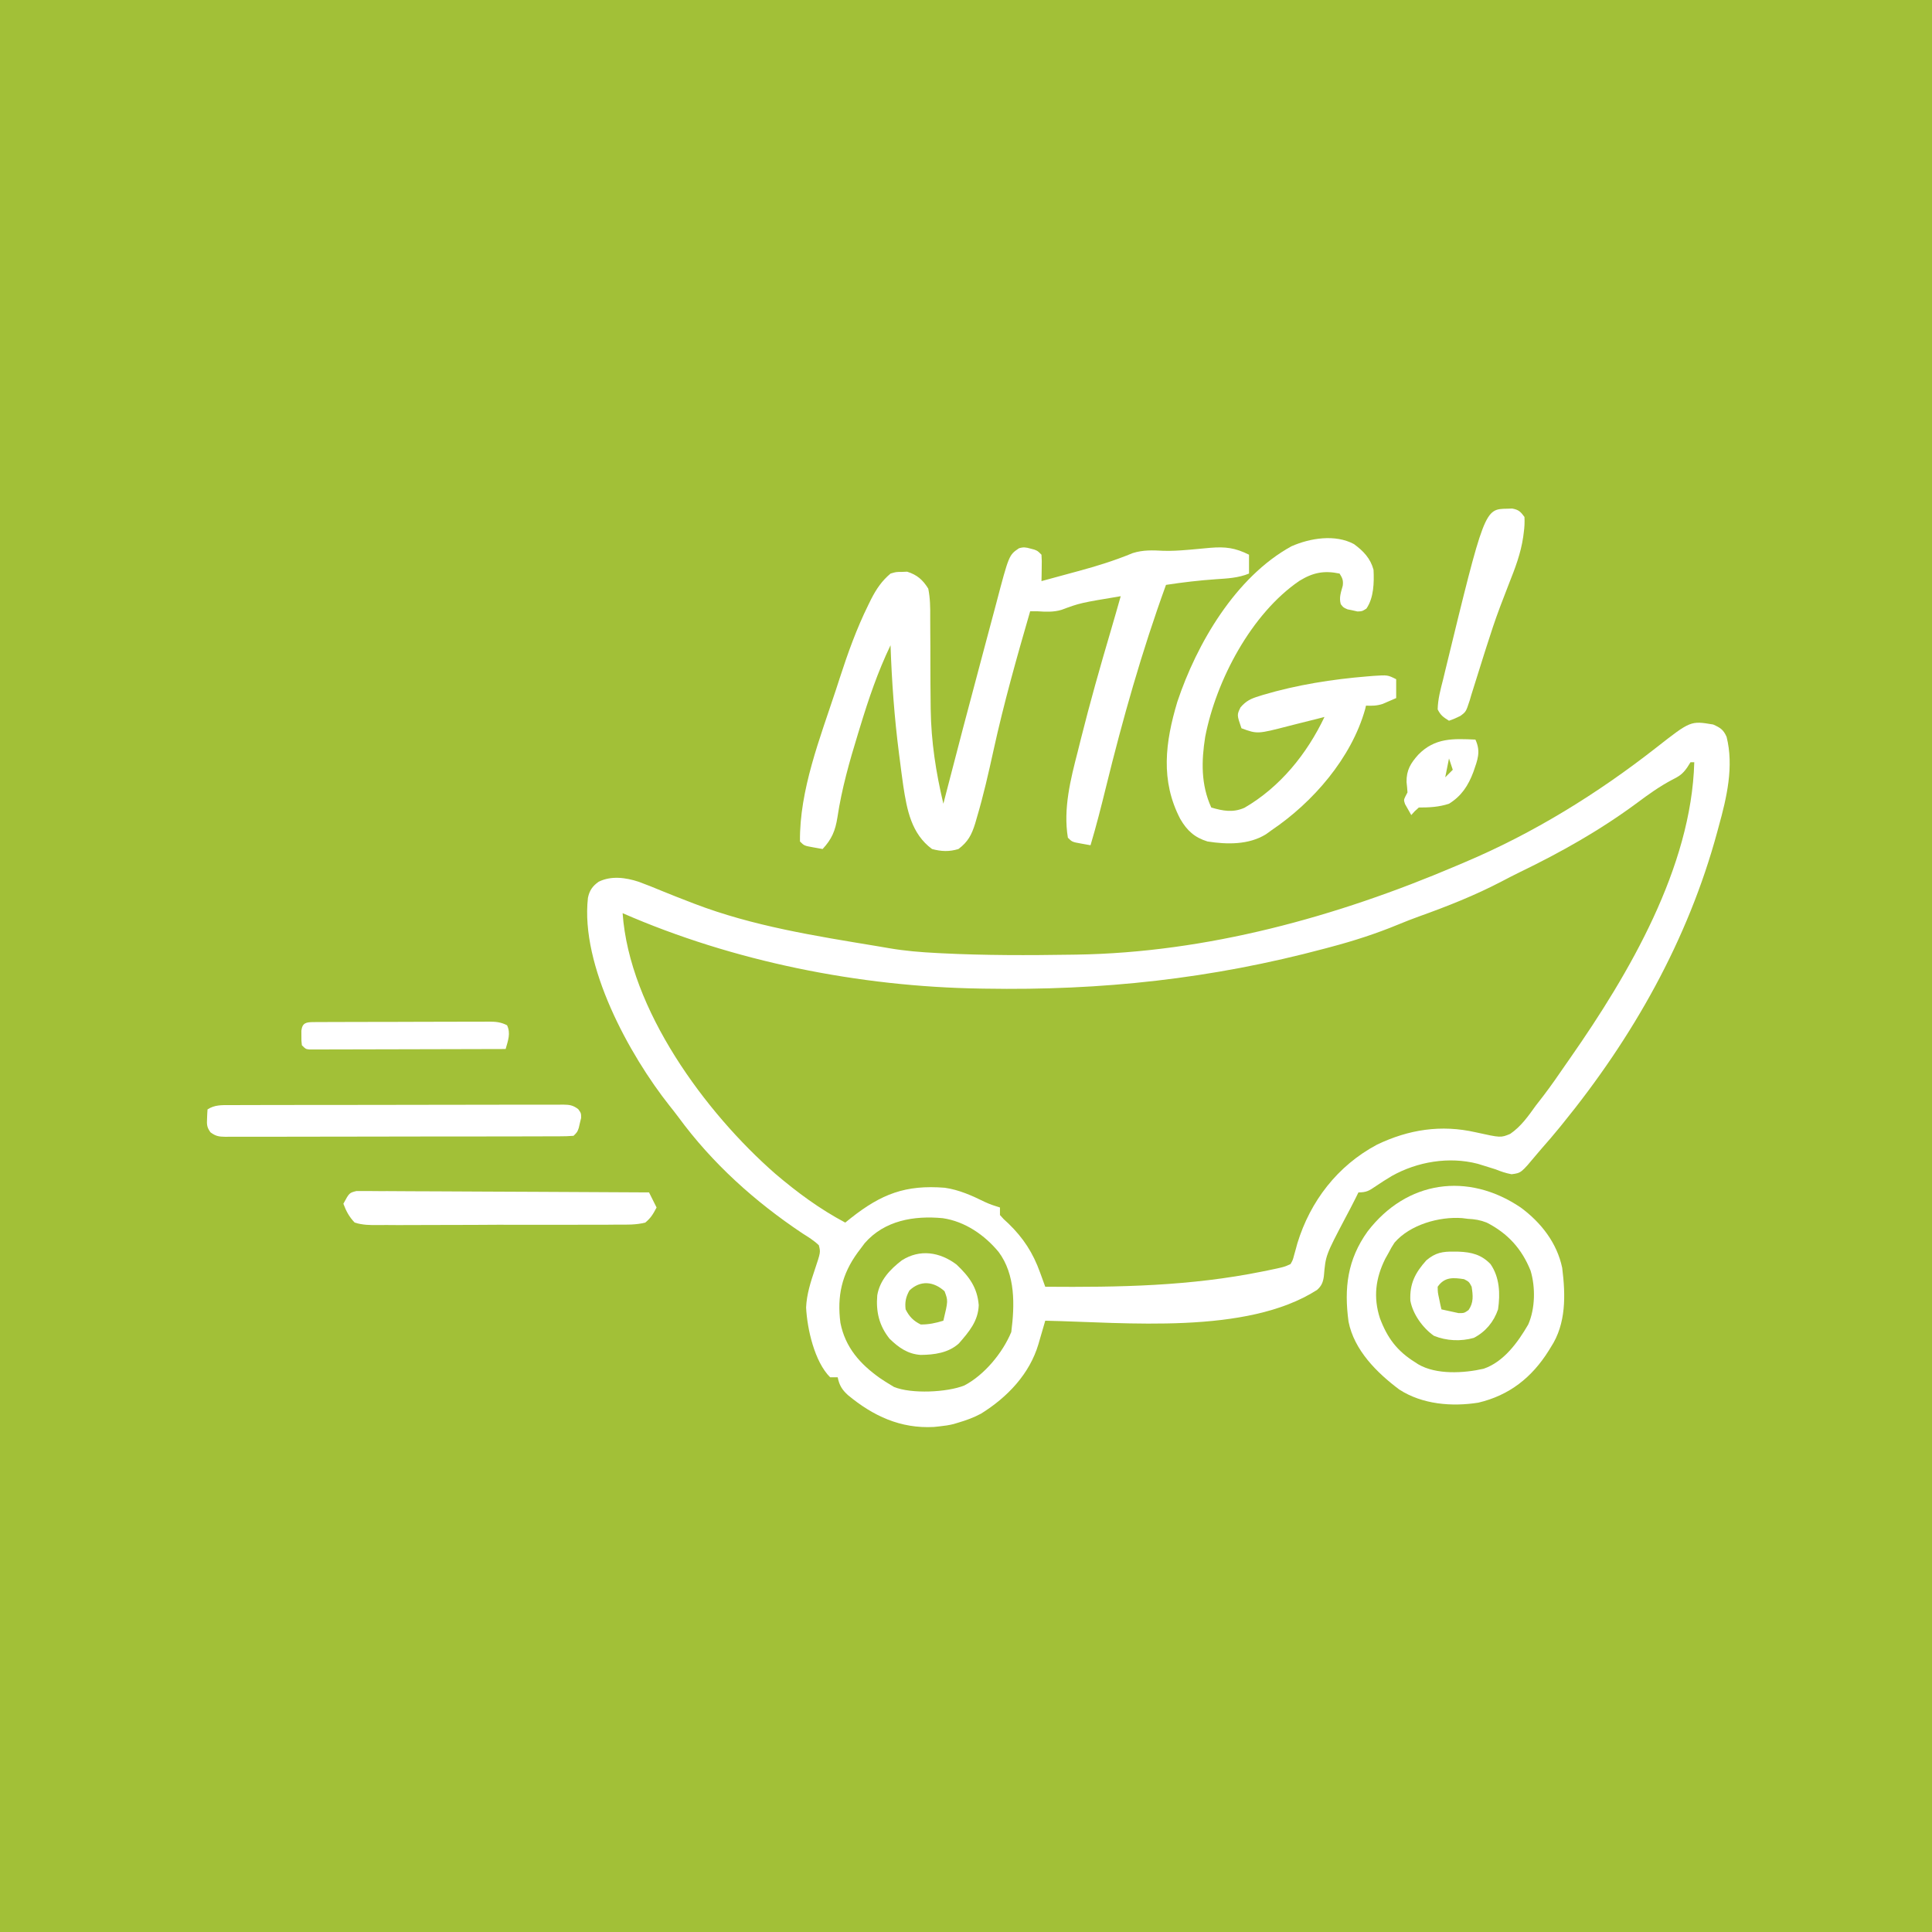
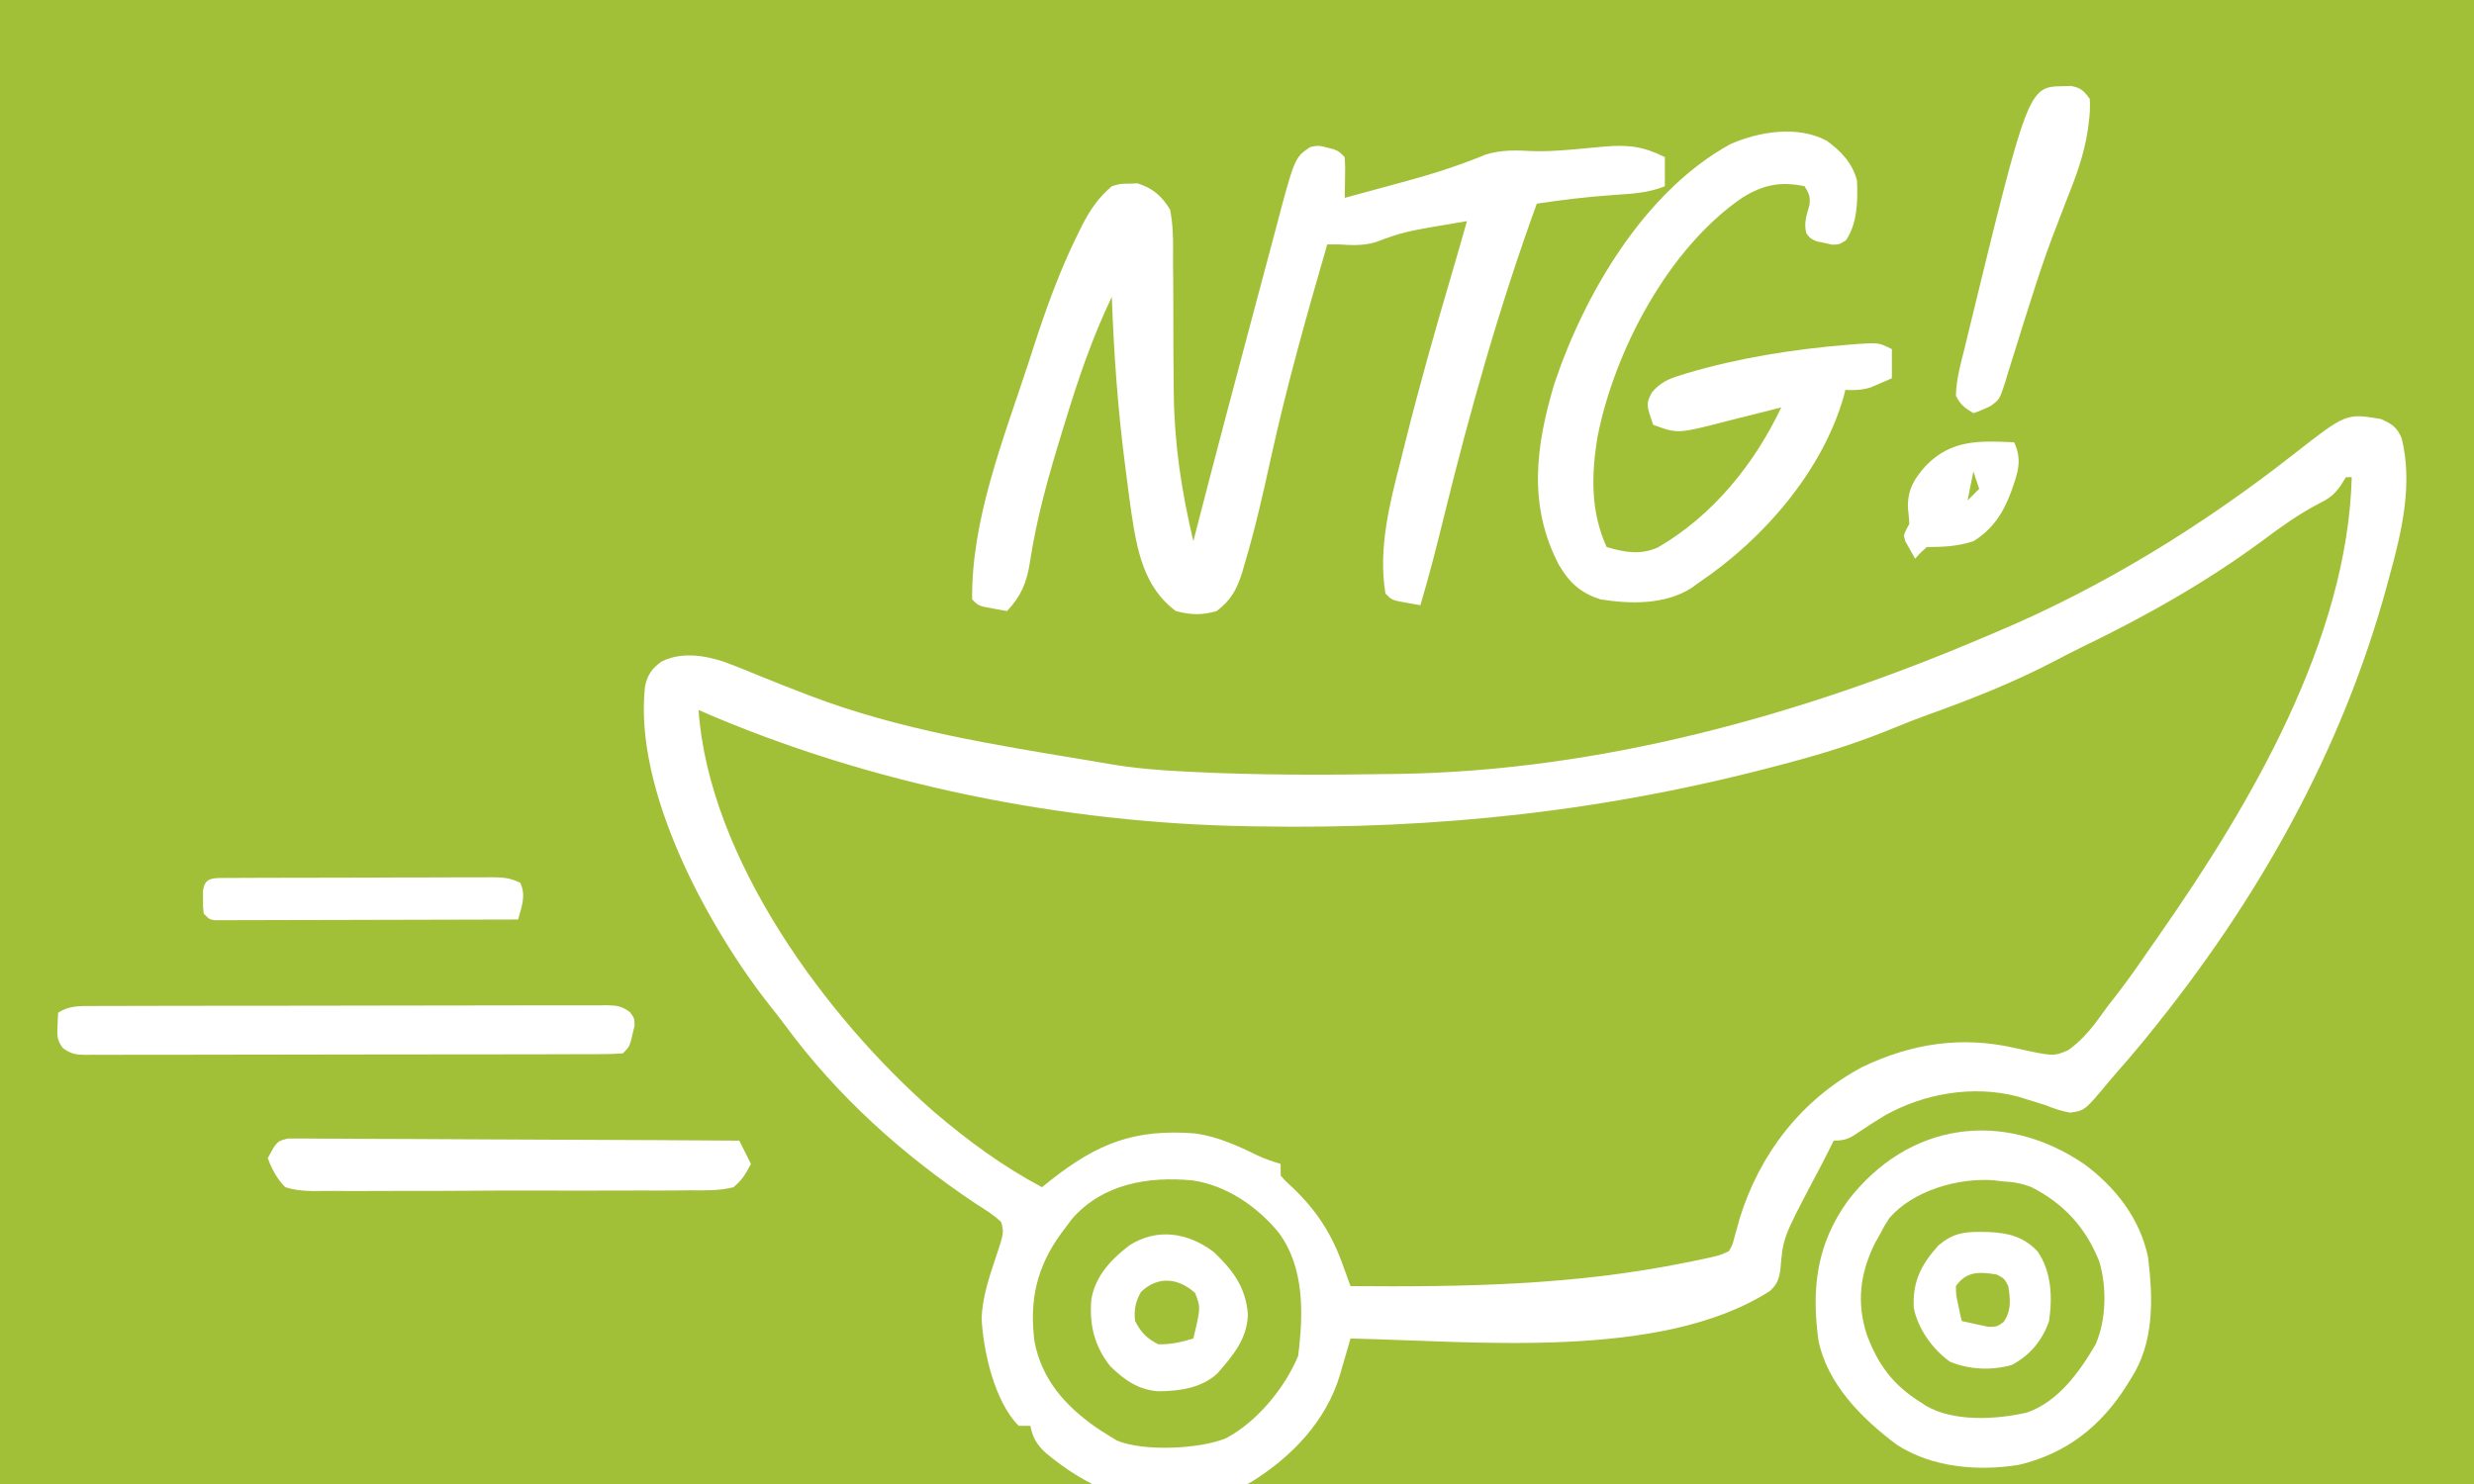
- <svg xmlns="http://www.w3.org/2000/svg" version="1.1" width="512" height="512">
-   <rect width="100%" height="100%" fill="#a2c037" />
+ <svg xmlns="http://www.w3.org/2000/svg" version="1.1" viewBox="45 120 425 255" width="425" height="255">
+   <rect x="45" y="120" width="425" height="255" fill="#a2c037" />
  <path d="M0 0 C0.432 -0.014 0.864 -0.028 1.309 -0.043 C3.03 0.274 3.528 0.777 4.562 2.188 C4.629 3.66 4.579 4.838 4.379 6.277 C4.353 6.477 4.353 6.477 4.224 7.487 C3.592 11.813 2.114 15.711 0.5 19.75 C-0.14 21.393 -0.771 23.04 -1.398 24.688 C-1.563 25.119 -1.728 25.55 -1.898 25.994 C-3.229 29.523 -4.401 33.092 -5.539 36.688 C-5.713 37.234 -5.888 37.78 -6.068 38.342 C-6.761 40.513 -7.453 42.684 -8.116 44.864 C-8.578 46.384 -9.059 47.897 -9.543 49.41 C-9.675 49.864 -9.807 50.319 -9.943 50.787 C-10.938 53.822 -10.938 53.822 -12.446 54.926 C-13.431 55.423 -14.392 55.839 -15.438 56.188 C-16.987 55.209 -17.631 54.787 -18.438 53.188 C-18.385 50.458 -17.674 47.88 -17 45.25 C-16.808 44.452 -16.616 43.653 -16.425 42.855 C-6.019 0.089 -6.019 0.089 0 0 Z " fill="#ffffff" transform="translate(399.4375,134.8125)" />
  <path d="M0 0 C2.506 1.843 4.36 3.763 5.188 6.812 C5.358 10.19 5.264 14.259 3.297 17.098 C2.188 17.812 2.188 17.812 0.934 17.859 C0.502 17.761 0.07 17.663 -0.375 17.562 C-0.809 17.475 -1.244 17.387 -1.691 17.297 C-2.812 16.812 -2.812 16.812 -3.496 15.922 C-3.999 14.16 -3.433 12.761 -2.969 11.031 C-2.786 9.605 -3.058 9.01 -3.812 7.812 C-7.979 6.943 -10.918 7.566 -14.476 9.755 C-27.17 18.418 -36.509 36.067 -39.418 51.062 C-40.448 57.532 -40.569 63.758 -37.812 69.812 C-34.699 70.729 -32.04 71.221 -29 69.875 C-19.555 64.386 -12.454 55.588 -7.812 45.812 C-8.301 45.939 -8.79 46.065 -9.294 46.196 C-11.127 46.667 -12.963 47.123 -14.801 47.576 C-15.592 47.773 -16.383 47.974 -17.172 48.179 C-25.592 50.357 -25.592 50.357 -29.812 48.812 C-31.034 45.269 -31.034 45.269 -30.062 43.27 C-28.597 41.561 -27.281 40.946 -25.188 40.312 C-24.806 40.192 -24.424 40.072 -24.03 39.948 C-15.119 37.305 -5.688 35.812 3.562 35.062 C4.104 35.018 4.645 34.973 5.202 34.927 C8.928 34.682 8.928 34.682 11.188 35.812 C11.188 37.462 11.188 39.112 11.188 40.812 C10.42 41.153 9.648 41.484 8.875 41.812 C8.446 41.998 8.017 42.184 7.574 42.375 C6.043 42.858 4.783 42.887 3.188 42.812 C3.113 43.13 3.038 43.447 2.961 43.773 C-0.686 56.718 -10.877 68.436 -21.812 75.812 C-22.313 76.173 -22.813 76.534 -23.328 76.906 C-27.868 79.724 -33.667 79.629 -38.812 78.812 C-42.254 77.752 -44.229 75.933 -46.023 72.859 C-51.332 62.691 -50.013 52.496 -46.812 41.812 C-41.669 26.381 -31.354 8.701 -16.566 0.582 C-11.583 -1.605 -4.97 -2.666 0 0 Z " fill="#ffffff" transform="translate(358.8125,144.1875)" />
  <path d="M0 0 C0.342 0.09 0.683 0.18 1.035 0.273 C1.938 0.625 1.938 0.625 2.938 1.625 C3.035 3.254 3.035 3.254 3 5.188 C2.991 5.828 2.982 6.469 2.973 7.129 C2.961 7.623 2.95 8.116 2.938 8.625 C5.356 7.973 7.773 7.315 10.188 6.654 C11.007 6.43 11.825 6.208 12.644 5.987 C17.6 4.651 22.38 3.166 27.125 1.199 C29.842 0.339 32.406 0.439 35.238 0.594 C37.401 0.661 39.512 0.525 41.668 0.344 C41.998 0.316 42.327 0.289 42.667 0.261 C44.32 0.122 45.97 -0.029 47.621 -0.196 C51.678 -0.535 54.283 -0.202 57.938 1.625 C57.938 3.275 57.938 4.925 57.938 6.625 C55.078 7.8 52.235 7.919 49.188 8.125 C44.735 8.435 40.35 8.948 35.938 9.625 C29.507 27.326 24.486 45.111 19.992 63.392 C18.735 68.5 17.444 73.584 15.938 78.625 C15.751 78.591 15.751 78.591 14.804 78.422 C14.374 78.344 13.944 78.267 13.5 78.188 C11.062 77.75 11.062 77.75 9.938 76.625 C8.664 68.953 10.656 61.122 12.562 53.75 C12.834 52.664 13.104 51.577 13.374 50.491 C15.79 40.853 18.491 31.296 21.307 21.769 C22.205 18.727 23.072 15.676 23.938 12.625 C13.182 14.411 13.182 14.411 8.211 16.25 C6.112 16.868 4.099 16.766 1.938 16.625 C1.278 16.625 0.618 16.625 -0.062 16.625 C-3.593 28.808 -7.035 40.981 -9.75 53.375 C-11.077 59.402 -12.423 65.395 -14.188 71.312 C-14.334 71.823 -14.481 72.334 -14.632 72.86 C-15.571 75.86 -16.526 77.711 -19.062 79.625 C-21.506 80.372 -23.601 80.285 -26.062 79.625 C-31.543 75.59 -32.707 69.252 -33.684 62.892 C-34.024 60.535 -34.328 58.175 -34.625 55.812 C-34.689 55.314 -34.754 54.816 -34.82 54.303 C-36.048 44.762 -36.733 35.236 -37.062 25.625 C-40.431 32.64 -42.866 39.812 -45.125 47.25 C-45.301 47.82 -45.476 48.391 -45.657 48.978 C-47.918 56.334 -49.996 63.639 -51.139 71.26 C-51.696 74.765 -52.627 77.01 -55.062 79.625 C-55.249 79.591 -55.249 79.591 -56.196 79.422 C-56.626 79.344 -57.056 79.267 -57.5 79.188 C-59.938 78.75 -59.938 78.75 -61.062 77.625 C-61.217 63.984 -55.711 50.153 -51.512 37.367 C-51.193 36.392 -50.877 35.416 -50.562 34.439 C-48.392 27.739 -46.055 21.212 -42.93 14.891 C-42.689 14.4 -42.447 13.91 -42.199 13.405 C-40.796 10.683 -39.406 8.613 -37.062 6.625 C-35.598 6.191 -35.598 6.191 -34.125 6.188 C-33.642 6.168 -33.158 6.149 -32.66 6.129 C-30.056 6.938 -28.49 8.297 -27.062 10.625 C-26.555 13.146 -26.52 15.587 -26.546 18.152 C-26.559 19.451 -26.547 20.748 -26.53 22.047 C-26.498 24.823 -26.498 27.599 -26.5 30.375 C-26.497 33.995 -26.478 37.615 -26.434 41.234 C-26.429 41.675 -26.424 42.116 -26.419 42.57 C-26.3 51.151 -25.041 59.285 -23.062 67.625 C-22.933 67.122 -22.804 66.619 -22.67 66.101 C-19.468 53.672 -16.196 41.262 -12.875 28.864 C-12.321 26.796 -11.769 24.727 -11.221 22.657 C-10.697 20.675 -10.167 18.695 -9.633 16.715 C-9.436 15.983 -9.242 15.25 -9.049 14.517 C-5.681 1.722 -5.681 1.722 -3.034 -0.072 C-1.844 -0.443 -1.193 -0.336 0 0 Z " fill="#ffffff" transform="translate(273.0625,145.375)" />
  <path d="M0 0 C1.907 0.855 2.713 1.354 3.561 3.261 C5.535 11.073 3.599 19.371 1.5 26.938 C1.368 27.428 1.236 27.919 1.099 28.424 C-6.669 57.132 -21.278 82.939 -40 105.938 C-40.261 106.259 -40.523 106.58 -40.792 106.911 C-42.249 108.692 -43.737 110.441 -45.265 112.162 C-45.768 112.735 -46.263 113.316 -46.751 113.902 C-50.878 118.853 -50.878 118.853 -53.419 119.186 C-54.943 118.908 -56.251 118.453 -57.688 117.875 C-58.736 117.537 -59.789 117.209 -60.844 116.891 C-61.37 116.73 -61.896 116.57 -62.438 116.404 C-69.999 114.448 -78.37 115.849 -85.131 119.633 C-86.594 120.509 -88.032 121.409 -89.438 122.374 C-91.156 123.549 -91.854 124 -94 124 C-94.268 124.543 -94.536 125.085 -94.812 125.644 C-95.661 127.344 -96.542 129.024 -97.438 130.699 C-102.691 140.685 -102.691 140.685 -103.154 146.145 C-103.362 147.759 -103.756 148.788 -104.987 149.857 C-123.67 161.806 -155.638 158.444 -177 158 C-177.082 158.287 -177.165 158.573 -177.25 158.868 C-177.629 160.181 -178.014 161.493 -178.398 162.805 C-178.463 163.03 -178.463 163.03 -178.791 164.171 C-181.132 172.109 -187.016 178.281 -194.015 182.631 C-195.938 183.663 -197.91 184.388 -200 185 C-200.428 185.129 -200.856 185.258 -201.297 185.391 C-202.539 185.697 -203.727 185.873 -205 186 C-205.249 186.026 -205.249 186.026 -206.512 186.16 C-215.35 186.634 -222.598 183.261 -229.285 177.719 C-230.844 176.302 -231.582 175.112 -232 173 C-232.66 173 -233.32 173 -234 173 C-238.15 168.871 -240.093 160.167 -240.375 154.5 C-240.226 151.012 -239.173 147.753 -238.068 144.463 C-236.521 139.845 -236.521 139.845 -237 138 C-238.298 136.746 -239.791 135.835 -241.312 134.875 C-253.949 126.444 -265.213 116.322 -274.216 104.053 C-274.975 103.034 -275.757 102.039 -276.551 101.047 C-287.262 87.539 -300.212 63.88 -298.191 45.944 C-297.794 43.983 -296.965 42.811 -295.352 41.67 C-292.037 40.028 -288.169 40.551 -284.753 41.675 C-282.655 42.435 -280.591 43.277 -278.53 44.133 C-276.206 45.093 -273.861 45.999 -271.516 46.906 C-271.044 47.089 -270.572 47.272 -270.085 47.46 C-254.438 53.464 -237.955 56.025 -221.484 58.752 C-220.464 58.922 -219.444 59.097 -218.424 59.274 C-214.176 60.007 -209.989 60.345 -205.688 60.562 C-205.287 60.583 -204.886 60.604 -204.473 60.626 C-192.988 61.205 -181.495 61.183 -170 61 C-169.563 60.994 -169.126 60.987 -168.677 60.981 C-134.171 60.454 -99.751 50.954 -68.162 37.495 C-67.409 37.174 -66.655 36.855 -65.901 36.536 C-47.668 28.84 -30.612 18.302 -15.053 6.109 C-5.975 -0.999 -5.975 -0.999 0 0 Z M-6 10 C-6.29 10.46 -6.58 10.92 -6.879 11.395 C-8.127 13.182 -9.01 13.721 -10.938 14.688 C-14.223 16.43 -17.15 18.525 -20.125 20.75 C-29.95 28.017 -40.348 33.877 -51.337 39.184 C-52.902 39.952 -54.447 40.747 -55.988 41.559 C-63.099 45.281 -70.376 48.152 -77.915 50.856 C-79.745 51.519 -81.551 52.219 -83.349 52.964 C-89.306 55.433 -95.267 57.356 -101.5 59 C-101.974 59.127 -102.447 59.253 -102.935 59.384 C-132.918 67.396 -161.982 70.537 -193 70 C-193.417 69.994 -193.834 69.987 -194.264 69.981 C-226.186 69.485 -259.662 62.821 -289 50 C-287.204 75.498 -267.151 102.786 -248.515 119.08 C-242.688 124.034 -236.762 128.408 -230 132 C-229.504 131.602 -229.007 131.203 -228.496 130.793 C-220.419 124.427 -214.025 121.937 -203.624 122.767 C-199.816 123.314 -196.402 124.858 -192.976 126.543 C-191.686 127.147 -190.362 127.588 -189 128 C-189 128.66 -189 129.32 -189 130 C-188.047 131.078 -188.047 131.078 -186.75 132.25 C-182.785 136.092 -180.231 140.051 -178.383 145.199 C-178.248 145.566 -178.114 145.934 -177.975 146.312 C-177.647 147.207 -177.323 148.103 -177 149 C-157.344 149.157 -138.639 148.857 -119.324 144.938 C-119.128 144.898 -119.128 144.898 -118.133 144.698 C-113.681 143.772 -113.681 143.772 -112 143 C-111.388 141.928 -111.388 141.928 -111.043 140.594 C-110.973 140.348 -110.973 140.348 -110.621 139.103 C-110.478 138.574 -110.335 138.045 -110.188 137.5 C-106.768 126.334 -99.564 116.944 -89.109 111.359 C-80.667 107.304 -72.077 105.99 -62.938 108.065 C-56.278 109.533 -56.278 109.533 -53.781 108.491 C-50.92 106.538 -48.993 103.784 -47 101 C-46.366 100.178 -45.729 99.358 -45.09 98.539 C-42.963 95.758 -40.981 92.886 -39 90 C-38.612 89.444 -38.224 88.888 -37.836 88.332 C-22.329 66.109 -5.753 37.854 -5 10 C-5.33 10 -5.66 10 -6 10 Z M-224.836 137.441 C-225.22 137.956 -225.604 138.47 -226 139 C-226.114 139.151 -226.114 139.151 -226.692 139.914 C-230.915 145.699 -232.205 151.457 -231.282 158.567 C-229.998 165.086 -226.059 169.501 -220.768 173.238 C-219.856 173.849 -218.945 174.441 -218 175 C-217.699 175.182 -217.399 175.364 -217.089 175.551 C-212.48 177.45 -202.999 176.996 -198.441 175.164 C-193.136 172.39 -188.279 166.517 -186 161 C-185.085 153.838 -184.876 145.792 -189.354 139.783 C-193.07 135.278 -198.298 131.684 -204.158 130.832 C-211.773 130.108 -219.583 131.42 -224.836 137.441 Z " fill="#ffffff" transform="translate(454,192)" />
  <path d="M0 0 C1.498 3.222 0.552 5.412 -0.54 8.578 C-1.886 12.166 -3.673 14.946 -7 17 C-9.681 17.878 -12.198 18 -15 18 C-16.125 19 -16.125 19 -17 20 C-17.364 19.381 -17.716 18.754 -18.062 18.125 C-18.26 17.777 -18.457 17.429 -18.66 17.07 C-19 16 -19 16 -18.543 15.039 C-18.364 14.696 -18.185 14.353 -18 14 C-18.055 13.081 -18.142 12.164 -18.25 11.25 C-18.304 8.098 -17.157 6.246 -15.123 3.983 C-10.725 -0.514 -5.879 -0.263 0 0 Z M-7 5 C-7.33 6.65 -7.66 8.3 -8 10 C-7.34 9.34 -6.68 8.68 -6 8 C-6.33 7.01 -6.66 6.02 -7 5 Z " fill="#ffffff" transform="translate(391,196)" />
  <path d="M0 0 C0.218 -0.002 0.218 -0.002 1.321 -0.013 C1.801 -0.013 2.28 -0.012 2.774 -0.012 C3.278 -0.015 3.783 -0.018 4.302 -0.022 C5.975 -0.031 7.648 -0.033 9.321 -0.034 C10.481 -0.037 11.641 -0.041 12.8 -0.044 C15.234 -0.05 17.668 -0.052 20.102 -0.052 C23.223 -0.051 26.345 -0.065 29.467 -0.082 C31.863 -0.093 34.259 -0.096 36.655 -0.095 C37.806 -0.096 38.957 -0.101 40.108 -0.108 C41.717 -0.118 43.325 -0.115 44.934 -0.109 C45.412 -0.115 45.889 -0.12 46.381 -0.126 C48.284 -0.108 49.584 -0.037 51.293 0.836 C52.319 2.962 51.539 4.937 50.919 7.134 C44.026 7.157 37.133 7.175 30.24 7.186 C27.039 7.191 23.839 7.198 20.639 7.209 C17.552 7.22 14.466 7.226 11.38 7.229 C10.2 7.23 9.02 7.234 7.84 7.239 C6.193 7.247 4.545 7.248 2.898 7.247 C2.406 7.251 1.914 7.254 1.407 7.258 C0.96 7.257 0.512 7.255 0.051 7.254 C-0.143 7.254 -0.143 7.254 -1.13 7.257 C-2.081 7.134 -2.081 7.134 -3.081 6.134 C-3.214 4.978 -3.214 4.978 -3.206 3.634 C-3.208 3.19 -3.211 2.747 -3.214 2.29 C-2.969 0.16 -1.89 0.008 0 0 Z " fill="#ffffff" transform="translate(83.08092,270.8663)" />
  <path d="M0 0 C0.388 -0.002 0.776 -0.004 1.177 -0.007 C2.478 -0.013 3.78 -0.012 5.082 -0.012 C6.015 -0.015 6.948 -0.018 7.881 -0.022 C10.416 -0.031 12.951 -0.033 15.487 -0.034 C17.602 -0.035 19.716 -0.038 21.831 -0.042 C26.82 -0.05 31.808 -0.052 36.796 -0.052 C41.946 -0.051 47.095 -0.061 52.245 -0.077 C56.664 -0.09 61.083 -0.096 65.501 -0.095 C68.142 -0.095 70.782 -0.098 73.422 -0.108 C75.905 -0.118 78.386 -0.118 80.869 -0.111 C81.781 -0.11 82.692 -0.112 83.604 -0.118 C84.847 -0.126 86.09 -0.121 87.333 -0.114 C87.514 -0.116 87.514 -0.116 88.431 -0.129 C90.138 -0.106 91.027 0.028 92.405 1.071 C93.166 2.134 93.166 2.134 93.178 3.388 C93.071 3.82 92.964 4.251 92.854 4.696 C92.755 5.131 92.655 5.565 92.553 6.013 C92.166 7.134 92.166 7.134 91.166 8.134 C89.911 8.235 88.71 8.273 87.453 8.267 C87.259 8.269 87.259 8.269 86.279 8.274 C84.974 8.281 83.669 8.28 82.364 8.279 C81.431 8.282 80.498 8.285 79.565 8.289 C77.026 8.298 74.487 8.3 71.948 8.301 C69.83 8.302 67.713 8.306 65.596 8.309 C60.601 8.317 55.607 8.32 50.612 8.319 C45.455 8.318 40.298 8.329 35.141 8.345 C30.718 8.358 26.295 8.363 21.872 8.363 C19.228 8.362 16.585 8.365 13.941 8.376 C11.455 8.385 8.969 8.386 6.482 8.378 C5.569 8.377 4.655 8.38 3.742 8.386 C2.497 8.393 1.252 8.389 0.007 8.381 C-0.175 8.383 -0.175 8.383 -1.094 8.396 C-2.798 8.373 -3.688 8.244 -5.061 7.199 C-6.027 5.867 -6.044 5.135 -5.959 3.509 C-5.941 3.063 -5.923 2.617 -5.904 2.157 C-5.881 1.819 -5.857 1.482 -5.834 1.134 C-3.972 -0.07 -2.142 -0.009 0 0 Z " fill="#ffffff" transform="translate(60.83362,292.8663)" />
  <path d="M0 0 C5.385 3.963 9.615 9.367 11 16 C11.899 23.191 12.085 30.772 8 37 C7.801 37.322 7.603 37.643 7.398 37.975 C2.977 45.035 -3.01 49.789 -11.23 51.719 C-18.235 52.832 -26.052 52.195 -32.159 48.252 C-38.146 43.773 -44.14 37.795 -45.625 30.25 C-46.831 21.339 -45.918 13.799 -40.591 6.367 C-30.241 -7.152 -14.005 -9.465 0 0 Z M-33.438 9.312 C-34.262 10.594 -34.262 10.594 -35 12 C-35.295 12.526 -35.59 13.052 -35.895 13.594 C-38.478 18.784 -39.087 23.837 -37.309 29.332 C-35.359 34.555 -32.755 38.04 -28 41 C-27.718 41.184 -27.435 41.368 -27.144 41.558 C-22.361 44.355 -15.067 43.932 -9.812 42.727 C-4.47 40.899 -0.735 35.715 2 31 C3.852 26.789 3.943 21.116 2.618 16.737 C0.282 10.919 -3.446 6.841 -9 4 C-10.705 3.325 -12.176 3.088 -14 3 C-14.249 2.969 -14.249 2.969 -15.512 2.812 C-21.61 2.358 -29.346 4.559 -33.438 9.312 Z " fill="#ffffff" transform="translate(403,320)" />
  <path d="M0 0 C0.29 0.001 0.29 0.001 1.76 0.008 C1.922 0.007 1.922 0.007 2.743 0.001 C3.829 -0.004 4.913 0.012 5.999 0.029 C6.778 0.029 7.556 0.029 8.335 0.027 C10.449 0.026 12.562 0.044 14.675 0.065 C16.884 0.084 19.093 0.086 21.302 0.089 C25.484 0.098 29.667 0.123 33.849 0.153 C38.611 0.187 43.373 0.203 48.135 0.218 C57.93 0.249 67.725 0.302 77.52 0.369 C77.85 1.029 77.85 1.029 79.52 4.369 C78.594 6.122 78.018 7.13 76.52 8.369 C74.088 8.991 71.654 8.927 69.159 8.903 C68.405 8.91 67.65 8.918 66.896 8.929 C64.853 8.951 62.81 8.948 60.766 8.939 C59.059 8.934 57.352 8.942 55.644 8.949 C51.616 8.966 47.589 8.962 43.561 8.946 C39.407 8.929 35.255 8.944 31.102 8.977 C27.533 9.004 23.965 9.011 20.396 9.002 C18.266 8.997 16.136 8.999 14.006 9.02 C12.002 9.038 10.001 9.032 7.997 9.008 C7.263 9.003 6.529 9.006 5.795 9.019 C3.613 9.054 1.609 9.028 -0.48 8.369 C-1.937 6.865 -2.755 5.323 -3.48 3.369 C-1.92 0.479 -1.92 0.479 0 0 Z " fill="#ffffff" transform="translate(94.47987,315.6309)" />
  <path d="M0 0 C0.199 0.003 0.199 0.003 1.205 0.015 C4.576 0.149 7.221 0.797 9.625 3.312 C12.058 6.808 12.227 11.208 11.625 15.312 C10.482 18.635 8.334 21.226 5.211 22.863 C1.761 23.84 -2.038 23.673 -5.375 22.312 C-8.337 20.233 -10.958 16.583 -11.613 13.016 C-11.842 8.542 -10.353 5.62 -7.375 2.312 C-4.951 0.263 -3.057 -0.044 0 0 Z M-4.375 9.312 C-4.352 10.82 -4.352 10.82 -4 12.438 C-3.889 12.976 -3.778 13.515 -3.664 14.07 C-3.569 14.48 -3.473 14.89 -3.375 15.312 C-2.42 15.535 -1.461 15.74 -0.5 15.938 C0.034 16.053 0.567 16.169 1.117 16.289 C2.625 16.312 2.625 16.312 3.805 15.492 C5.178 13.518 4.986 11.623 4.625 9.312 C3.938 8 3.938 8 2.625 7.312 C-0.298 6.856 -2.555 6.695 -4.375 9.312 Z " fill="#ffffff" transform="translate(385.375,331.6875)" />
  <path d="M0 0 C3.365 3.197 5.514 6.086 5.891 10.762 C5.74 15.014 3.327 17.801 0.641 20.895 C-2.098 23.413 -5.892 23.927 -9.497 23.953 C-12.927 23.724 -15.35 21.989 -17.742 19.664 C-20.519 16.178 -21.37 12.51 -21 8.137 C-20.325 4.157 -17.601 1.275 -14.484 -1.113 C-9.707 -4.148 -4.454 -3.341 0 0 Z M-12.484 6.887 C-13.422 8.584 -13.72 9.959 -13.484 11.887 C-12.52 13.804 -11.415 14.941 -9.484 15.887 C-7.366 15.918 -5.503 15.506 -3.484 14.887 C-2.217 9.593 -2.217 9.593 -3.172 7.074 C-6.04 4.479 -9.548 4.074 -12.484 6.887 Z " fill="#ffffff" transform="translate(253.4844,335.1133)" />
</svg>
